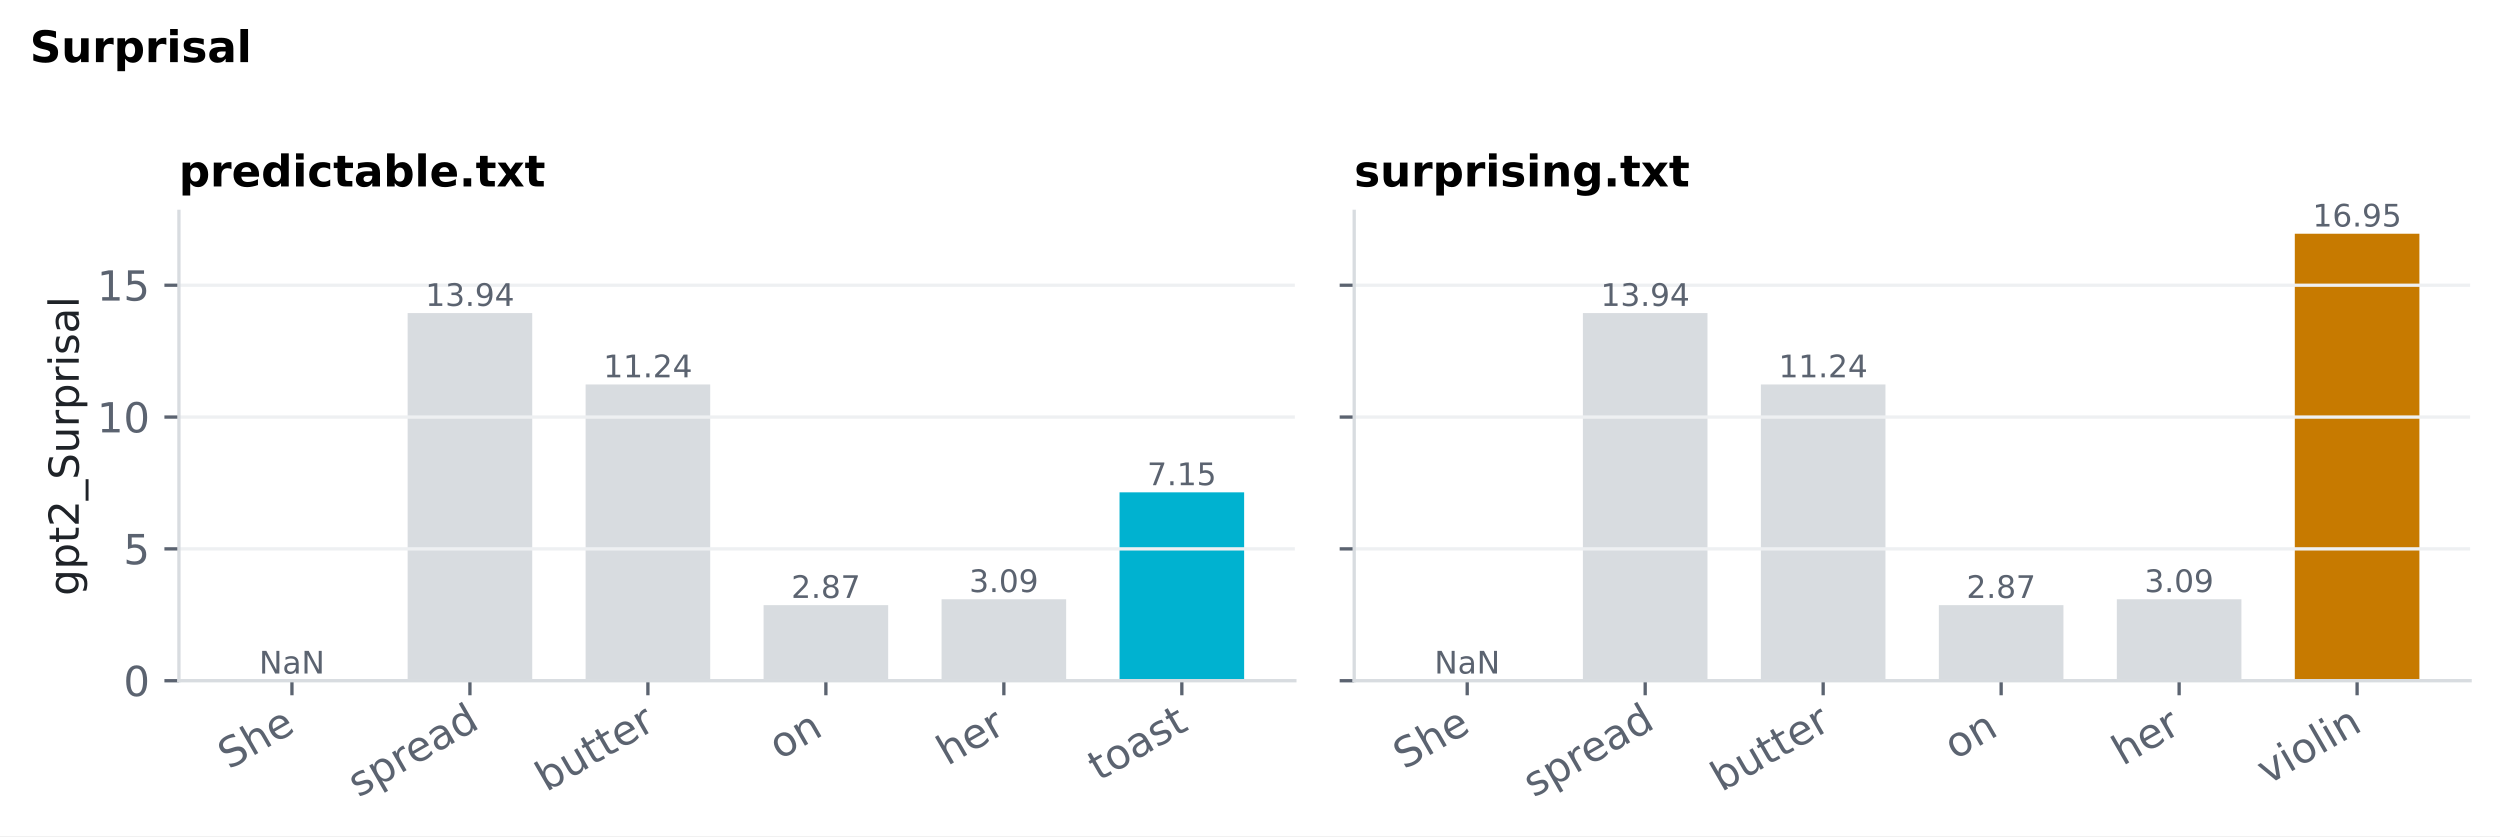
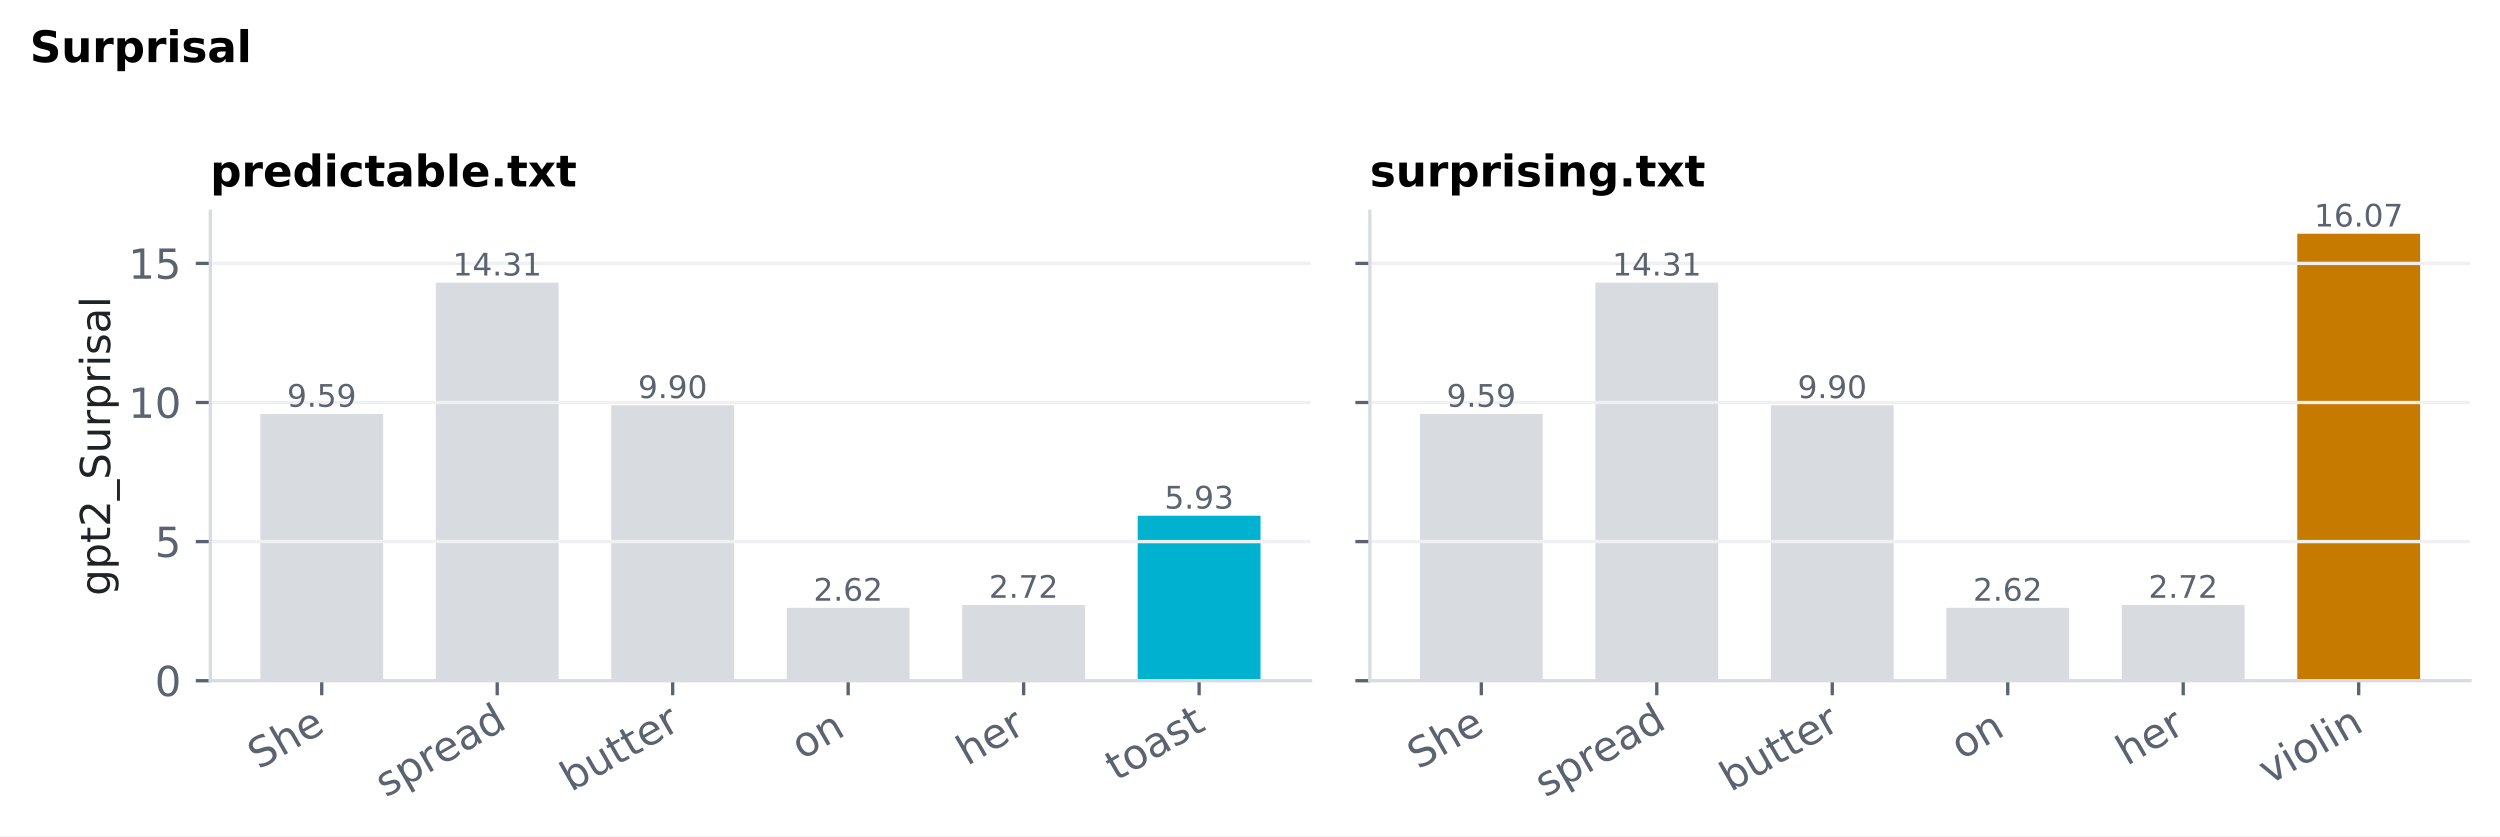
<svg xmlns="http://www.w3.org/2000/svg" xmlns:xlink="http://www.w3.org/1999/xlink" width="602.352pt" height="201.45pt" viewBox="0 0 602.352 201.45" version="1.1">
  <defs>
    <style type="text/css">*{stroke-linejoin: round; stroke-linecap: butt}</style>
  </defs>
  <g id="figure_1">
    <g id="patch_1">
      <path d="M 0 201.45  L 602.352 201.45  L 602.352 -0  L 0 -0  z " style="fill: #ffffff" />
    </g>
    <g id="axes_1">
      <g id="patch_2">
-         <path d="M 43.112 164.012  L 311.982 164.012  L 311.982 50.928  L 43.112 50.928  z " style="fill: #ffffff" />
+         <path d="M 50.672 164.012  L 315.762 164.012  L 315.762 50.928  L 50.672 50.928  z " style="fill: #ffffff" />
      </g>
      <g id="patch_3">
-         <path d="M 55.333 164.012  L 85.351 164.012  L 85.351 164.012  L 55.333 164.012  z " clip-path="url(#p6d527439ad)" style="fill: #d8dce0" />
+         <path d="M 62.722 164.012  L 92.317 164.012  L 92.317 99.738  L 62.722 99.738  z " clip-path="url(#p3ae76b7e9a)" style="fill: #d8dce0" />
      </g>
      <g id="patch_4">
-         <path d="M 98.215 164.012  L 128.233 164.012  L 128.233 75.437  L 98.215 75.437  z " clip-path="url(#p6d527439ad)" style="fill: #d8dce0" />
+         <path d="M 105.001 164.012  L 134.596 164.012  L 134.596 68.111  L 105.001 68.111  z " clip-path="url(#p3ae76b7e9a)" style="fill: #d8dce0" />
      </g>
      <g id="patch_5">
-         <path d="M 141.097 164.012  L 171.115 164.012  L 171.115 92.637  L 141.097 92.637  z " clip-path="url(#p6d527439ad)" style="fill: #d8dce0" />
+         <path d="M 147.28 164.012  L 176.875 164.012  L 176.875 97.644  L 147.28 97.644  z " clip-path="url(#p3ae76b7e9a)" style="fill: #d8dce0" />
      </g>
      <g id="patch_6">
-         <path d="M 183.979 164.012  L 213.997 164.012  L 213.997 145.795  L 183.979 145.795  z " clip-path="url(#p6d527439ad)" style="fill: #d8dce0" />
+         <path d="M 189.559 164.012  L 219.154 164.012  L 219.154 146.461  L 189.559 146.461  z " clip-path="url(#p3ae76b7e9a)" style="fill: #d8dce0" />
      </g>
      <g id="patch_7">
-         <path d="M 226.861 164.012  L 256.879 164.012  L 256.879 144.384  L 226.861 144.384  z " clip-path="url(#p6d527439ad)" style="fill: #d8dce0" />
+         <path d="M 231.838 164.012  L 261.433 164.012  L 261.433 145.762  L 231.838 145.762  z " clip-path="url(#p3ae76b7e9a)" style="fill: #d8dce0" />
      </g>
      <g id="patch_8">
-         <path d="M 269.743 164.012  L 299.761 164.012  L 299.761 118.623  L 269.743 118.623  z " clip-path="url(#p6d527439ad)" style="fill: #00b2d0" />
+         <path d="M 274.117 164.012  L 303.712 164.012  L 303.712 124.265  L 274.117 124.265  z " clip-path="url(#p3ae76b7e9a)" style="fill: #00b2d0" />
      </g>
      <g id="matplotlib.axis_1">
        <g id="xtick_1">
          <g id="line2d_1">
            <defs>
              <path id="m643c5fadfd" d="M 0 0  L 0 3.5  " style="stroke: #5b6370; stroke-width: 0.8" />
            </defs>
            <g>
-               <use xlink:href="#m643c5fadfd" x="70.342" y="164.012" style="fill: #5b6370; stroke: #5b6370; stroke-width: 0.8" />
+               <use xlink:href="#m643c5fadfd" x="77.519" y="164.012" style="fill: #5b6370; stroke: #5b6370; stroke-width: 0.8" />
            </g>
          </g>
          <g id="text_1">
-             <text style="font-size: 10px; font-family: 'Segoe UI', 'DejaVu Sans', 'Arial', sans-serif; fill: #5b6370" transform="translate(55.16109 185.5241) rotate(-30)">She</text>
+             <text style="font-size: 10px; font-family: 'Segoe UI', 'DejaVu Sans', 'Arial', sans-serif; fill: #5b6370" transform="translate(62.33827 185.5241) rotate(-30)">She</text>
          </g>
        </g>
        <g id="xtick_2">
          <g id="line2d_2">
            <g>
-               <use xlink:href="#m643c5fadfd" x="113.224" y="164.012" style="fill: #5b6370; stroke: #5b6370; stroke-width: 0.8" />
+               <use xlink:href="#m643c5fadfd" x="119.798" y="164.012" style="fill: #5b6370; stroke: #5b6370; stroke-width: 0.8" />
            </g>
          </g>
          <g id="text_2">
-             <text style="font-size: 10px; font-family: 'Segoe UI', 'DejaVu Sans', 'Arial', sans-serif; fill: #5b6370" transform="translate(86.38014 192.2577) rotate(-30)">spread</text>
+             <text style="font-size: 10px; font-family: 'Segoe UI', 'DejaVu Sans', 'Arial', sans-serif; fill: #5b6370" transform="translate(92.95445 192.2577) rotate(-30)">spread</text>
          </g>
        </g>
        <g id="xtick_3">
          <g id="line2d_3">
            <g>
-               <use xlink:href="#m643c5fadfd" x="156.106" y="164.012" style="fill: #5b6370; stroke: #5b6370; stroke-width: 0.8" />
+               <use xlink:href="#m643c5fadfd" x="162.077" y="164.012" style="fill: #5b6370; stroke: #5b6370; stroke-width: 0.8" />
            </g>
          </g>
          <g id="text_3">
-             <text style="font-size: 10px; font-family: 'Segoe UI', 'DejaVu Sans', 'Arial', sans-serif; fill: #5b6370" transform="translate(131.618 190.8975) rotate(-30)">butter</text>
+             <text style="font-size: 10px; font-family: 'Segoe UI', 'DejaVu Sans', 'Arial', sans-serif; fill: #5b6370" transform="translate(137.5894 190.8975) rotate(-30)">butter</text>
          </g>
        </g>
        <g id="xtick_4">
          <g id="line2d_4">
            <g>
-               <use xlink:href="#m643c5fadfd" x="198.988" y="164.012" style="fill: #5b6370; stroke: #5b6370; stroke-width: 0.8" />
+               <use xlink:href="#m643c5fadfd" x="204.357" y="164.012" style="fill: #5b6370; stroke: #5b6370; stroke-width: 0.8" />
            </g>
          </g>
          <g id="text_4">
-             <text style="font-size: 10px; font-family: 'Segoe UI', 'DejaVu Sans', 'Arial', sans-serif; fill: #5b6370" transform="translate(187.8625 183.1827) rotate(-30)">on</text>
+             <text style="font-size: 10px; font-family: 'Segoe UI', 'DejaVu Sans', 'Arial', sans-serif; fill: #5b6370" transform="translate(193.231 183.1827) rotate(-30)">on</text>
          </g>
        </g>
        <g id="xtick_5">
          <g id="line2d_5">
            <g>
-               <use xlink:href="#m643c5fadfd" x="241.87" y="164.012" style="fill: #5b6370; stroke: #5b6370; stroke-width: 0.8" />
+               <use xlink:href="#m643c5fadfd" x="246.636" y="164.012" style="fill: #5b6370; stroke: #5b6370; stroke-width: 0.8" />
            </g>
          </g>
          <g id="text_5">
-             <text style="font-size: 10px; font-family: 'Segoe UI', 'DejaVu Sans', 'Arial', sans-serif; fill: #5b6370" transform="translate(228.279 184.6061) rotate(-30)">her</text>
+             <text style="font-size: 10px; font-family: 'Segoe UI', 'DejaVu Sans', 'Arial', sans-serif; fill: #5b6370" transform="translate(233.0447 184.6061) rotate(-30)">her</text>
          </g>
        </g>
        <g id="xtick_6">
          <g id="line2d_6">
            <g>
-               <use xlink:href="#m643c5fadfd" x="284.752" y="164.012" style="fill: #5b6370; stroke: #5b6370; stroke-width: 0.8" />
+               <use xlink:href="#m643c5fadfd" x="288.915" y="164.012" style="fill: #5b6370; stroke: #5b6370; stroke-width: 0.8" />
            </g>
          </g>
          <g id="text_6">
-             <text style="font-size: 10px; font-family: 'Segoe UI', 'DejaVu Sans', 'Arial', sans-serif; fill: #5b6370" transform="translate(264.7605 188.3014) rotate(-30)">toast</text>
+             <text style="font-size: 10px; font-family: 'Segoe UI', 'DejaVu Sans', 'Arial', sans-serif; fill: #5b6370" transform="translate(268.9233 188.3014) rotate(-30)">toast</text>
          </g>
        </g>
      </g>
      <g id="matplotlib.axis_2">
        <g id="ytick_1">
          <g id="line2d_7">
-             <path d="M 43.112 164.012  L 311.982 164.012  " clip-path="url(#p6d527439ad)" style="fill: none; stroke: #eef0f2; stroke-width: 0.8; stroke-linecap: square" />
+             <path d="M 50.672 164.012  L 315.762 164.012  " clip-path="url(#p3ae76b7e9a)" style="fill: none; stroke: #eef0f2; stroke-width: 0.8; stroke-linecap: square" />
          </g>
          <g id="line2d_8">
            <defs>
              <path id="m52b5bf27c7" d="M 0 0  L -3.5 0  " style="stroke: #5b6370; stroke-width: 0.8" />
            </defs>
            <g>
-               <use xlink:href="#m52b5bf27c7" x="43.112" y="164.012" style="fill: #5b6370; stroke: #5b6370; stroke-width: 0.8" />
+               <use xlink:href="#m52b5bf27c7" x="50.672" y="164.012" style="fill: #5b6370; stroke: #5b6370; stroke-width: 0.8" />
            </g>
          </g>
          <g id="text_7">
-             <text style="font-size: 10px; font-family: 'Segoe UI', 'DejaVu Sans', 'Arial', sans-serif; text-anchor: end; fill: #5b6370" x="36.112" y="167.714" transform="rotate(-0 36.112 167.7136)">0</text>
+             <text style="font-size: 10px; font-family: 'Segoe UI', 'DejaVu Sans', 'Arial', sans-serif; text-anchor: end; fill: #5b6370" x="43.672" y="167.714" transform="rotate(-0 43.672 167.7136)">0</text>
          </g>
        </g>
        <g id="ytick_2">
          <g id="line2d_9">
-             <path d="M 43.112 132.25  L 311.982 132.25  " clip-path="url(#p6d527439ad)" style="fill: none; stroke: #eef0f2; stroke-width: 0.8; stroke-linecap: square" />
+             <path d="M 50.672 130.495  L 315.762 130.495  " clip-path="url(#p3ae76b7e9a)" style="fill: none; stroke: #eef0f2; stroke-width: 0.8; stroke-linecap: square" />
          </g>
          <g id="line2d_10">
            <g>
-               <use xlink:href="#m52b5bf27c7" x="43.112" y="132.25" style="fill: #5b6370; stroke: #5b6370; stroke-width: 0.8" />
+               <use xlink:href="#m52b5bf27c7" x="50.672" y="130.495" style="fill: #5b6370; stroke: #5b6370; stroke-width: 0.8" />
            </g>
          </g>
          <g id="text_8">
-             <text style="font-size: 10px; font-family: 'Segoe UI', 'DejaVu Sans', 'Arial', sans-serif; text-anchor: end; fill: #5b6370" x="36.112" y="135.951" transform="rotate(-0 36.112 135.9514)">5</text>
+             <text style="font-size: 10px; font-family: 'Segoe UI', 'DejaVu Sans', 'Arial', sans-serif; text-anchor: end; fill: #5b6370" x="43.672" y="134.197" transform="rotate(-0 43.672 134.1969)">5</text>
          </g>
        </g>
        <g id="ytick_3">
          <g id="line2d_11">
-             <path d="M 43.112 100.488  L 311.982 100.488  " clip-path="url(#p6d527439ad)" style="fill: none; stroke: #eef0f2; stroke-width: 0.8; stroke-linecap: square" />
+             <path d="M 50.672 96.979  L 315.762 96.979  " clip-path="url(#p3ae76b7e9a)" style="fill: none; stroke: #eef0f2; stroke-width: 0.8; stroke-linecap: square" />
          </g>
          <g id="line2d_12">
            <g>
-               <use xlink:href="#m52b5bf27c7" x="43.112" y="100.488" style="fill: #5b6370; stroke: #5b6370; stroke-width: 0.8" />
+               <use xlink:href="#m52b5bf27c7" x="50.672" y="96.979" style="fill: #5b6370; stroke: #5b6370; stroke-width: 0.8" />
            </g>
          </g>
          <g id="text_9">
-             <text style="font-size: 10px; font-family: 'Segoe UI', 'DejaVu Sans', 'Arial', sans-serif; text-anchor: end; fill: #5b6370" x="36.112" y="104.189" transform="rotate(-0 36.112 104.1893)">10</text>
+             <text style="font-size: 10px; font-family: 'Segoe UI', 'DejaVu Sans', 'Arial', sans-serif; text-anchor: end; fill: #5b6370" x="43.672" y="100.68" transform="rotate(-0 43.672 100.6803)">10</text>
          </g>
        </g>
        <g id="ytick_4">
          <g id="line2d_13">
-             <path d="M 43.112 68.726  L 311.982 68.726  " clip-path="url(#p6d527439ad)" style="fill: none; stroke: #eef0f2; stroke-width: 0.8; stroke-linecap: square" />
+             <path d="M 50.672 63.462  L 315.762 63.462  " clip-path="url(#p3ae76b7e9a)" style="fill: none; stroke: #eef0f2; stroke-width: 0.8; stroke-linecap: square" />
          </g>
          <g id="line2d_14">
            <g>
-               <use xlink:href="#m52b5bf27c7" x="43.112" y="68.726" style="fill: #5b6370; stroke: #5b6370; stroke-width: 0.8" />
+               <use xlink:href="#m52b5bf27c7" x="50.672" y="63.462" style="fill: #5b6370; stroke: #5b6370; stroke-width: 0.8" />
            </g>
          </g>
          <g id="text_10">
-             <text style="font-size: 10px; font-family: 'Segoe UI', 'DejaVu Sans', 'Arial', sans-serif; text-anchor: end; fill: #5b6370" x="36.112" y="72.427" transform="rotate(-0 36.112 72.42716)">15</text>
+             <text style="font-size: 10px; font-family: 'Segoe UI', 'DejaVu Sans', 'Arial', sans-serif; text-anchor: end; fill: #5b6370" x="43.672" y="67.164" transform="rotate(-0 43.672 67.16362)">15</text>
          </g>
        </g>
        <g id="text_11">
-           <text style="font-size: 10px; font-family: 'Segoe UI', 'DejaVu Sans', 'Arial', sans-serif; text-anchor: middle; fill: #1f2328" x="18.978" y="107.47" transform="rotate(-90 18.97762 107.47)">gpt2_Surprisal</text>
+           <text style="font-size: 10px; font-family: 'Segoe UI', 'DejaVu Sans', 'Arial', sans-serif; text-anchor: middle; fill: #1f2328" x="26.538" y="107.47" transform="rotate(-90 26.53762 107.47)">gpt2_Surprisal</text>
        </g>
      </g>
      <g id="patch_9">
-         <path d="M 43.112 164.012  L 43.112 50.928  " style="fill: none; stroke: #d8dce0; stroke-width: 0.8; stroke-linejoin: miter; stroke-linecap: square" />
+         <path d="M 50.672 164.012  L 50.672 50.928  " style="fill: none; stroke: #d8dce0; stroke-width: 0.8; stroke-linejoin: miter; stroke-linecap: square" />
      </g>
      <g id="patch_10">
-         <path d="M 43.112 164.012  L 311.982 164.012  " style="fill: none; stroke: #d8dce0; stroke-width: 0.8; stroke-linejoin: miter; stroke-linecap: square" />
+         <path d="M 50.672 164.012  L 315.762 164.012  " style="fill: none; stroke: #d8dce0; stroke-width: 0.8; stroke-linejoin: miter; stroke-linecap: square" />
      </g>
      <g id="text_12">
-         <text style="font-size: 7.5px; font-family: 'Segoe UI', 'DejaVu Sans', 'Arial', sans-serif; text-anchor: middle; fill: #5b6370" x="70.342" y="162.287" transform="rotate(-0 70.34206 162.287)">NaN</text>
+         <text style="font-size: 7.5px; font-family: 'Segoe UI', 'DejaVu Sans', 'Arial', sans-serif; text-anchor: middle; fill: #5b6370" x="77.519" y="98.013" transform="rotate(-0 77.51923 98.01279)">9.59</text>
      </g>
      <g id="text_13">
-         <text style="font-size: 7.5px; font-family: 'Segoe UI', 'DejaVu Sans', 'Arial', sans-serif; text-anchor: middle; fill: #5b6370" x="113.224" y="73.712" transform="rotate(-0 113.224 73.71193)">13.94</text>
+         <text style="font-size: 7.5px; font-family: 'Segoe UI', 'DejaVu Sans', 'Arial', sans-serif; text-anchor: middle; fill: #5b6370" x="119.798" y="66.386" transform="rotate(-0 119.7983 66.38648)">14.31</text>
      </g>
      <g id="text_14">
-         <text style="font-size: 7.5px; font-family: 'Segoe UI', 'DejaVu Sans', 'Arial', sans-serif; text-anchor: middle; fill: #5b6370" x="156.106" y="90.912" transform="rotate(-0 156.106 90.9124)">11.24</text>
+         <text style="font-size: 7.5px; font-family: 'Segoe UI', 'DejaVu Sans', 'Arial', sans-serif; text-anchor: middle; fill: #5b6370" x="162.077" y="95.919" transform="rotate(-0 162.0774 95.91934)">9.90</text>
      </g>
      <g id="text_15">
-         <text style="font-size: 7.5px; font-family: 'Segoe UI', 'DejaVu Sans', 'Arial', sans-serif; text-anchor: middle; fill: #5b6370" x="198.988" y="144.07" transform="rotate(-0 198.988 144.0695)">2.87</text>
+         <text style="font-size: 7.5px; font-family: 'Segoe UI', 'DejaVu Sans', 'Arial', sans-serif; text-anchor: middle; fill: #5b6370" x="204.357" y="144.736" transform="rotate(-0 204.3566 144.7357)">2.62</text>
      </g>
      <g id="text_16">
-         <text style="font-size: 7.5px; font-family: 'Segoe UI', 'DejaVu Sans', 'Arial', sans-serif; text-anchor: middle; fill: #5b6370" x="241.87" y="142.659" transform="rotate(-0 241.87 142.6586)">3.09</text>
+         <text style="font-size: 7.5px; font-family: 'Segoe UI', 'DejaVu Sans', 'Arial', sans-serif; text-anchor: middle; fill: #5b6370" x="246.636" y="144.037" transform="rotate(-0 246.6357 144.0372)">2.72</text>
      </g>
      <g id="text_17">
-         <text style="font-size: 7.5px; font-family: 'Segoe UI', 'DejaVu Sans', 'Arial', sans-serif; text-anchor: middle; fill: #5b6370" x="284.752" y="116.898" transform="rotate(-0 284.7519 116.8976)">7.15</text>
+         <text style="font-size: 7.5px; font-family: 'Segoe UI', 'DejaVu Sans', 'Arial', sans-serif; text-anchor: middle; fill: #5b6370" x="288.915" y="122.54" transform="rotate(-0 288.9148 122.5403)">5.93</text>
      </g>
      <g id="text_18">
-         <text style="font-weight: 600; font-size: 10.5px; font-family: 'Segoe UI', 'DejaVu Sans', 'Arial', sans-serif; text-anchor: start" x="43.112" y="44.928" transform="rotate(-0 43.112 44.928)">predictable.txt</text>
+         <text style="font-weight: 600; font-size: 10.5px; font-family: 'Segoe UI', 'DejaVu Sans', 'Arial', sans-serif; text-anchor: start" x="50.672" y="44.928" transform="rotate(-0 50.672 44.928)">predictable.txt</text>
      </g>
    </g>
    <g id="axes_2">
      <g id="patch_11">
-         <path d="M 326.282 164.012  L 595.152 164.012  L 595.152 50.928  L 326.282 50.928  z " style="fill: #ffffff" />
+         <path d="M 330.062 164.012  L 595.152 164.012  L 595.152 50.928  L 330.062 50.928  z " style="fill: #ffffff" />
      </g>
      <g id="patch_12">
-         <path d="M 338.503 164.012  L 368.521 164.012  L 368.521 164.012  L 338.503 164.012  z " clip-path="url(#pb61065bb49)" style="fill: #d8dce0" />
+         <path d="M 342.112 164.012  L 371.707 164.012  L 371.707 99.738  L 342.112 99.738  z " clip-path="url(#pc92dae5a18)" style="fill: #d8dce0" />
      </g>
      <g id="patch_13">
-         <path d="M 381.385 164.012  L 411.403 164.012  L 411.403 75.437  L 381.385 75.437  z " clip-path="url(#pb61065bb49)" style="fill: #d8dce0" />
+         <path d="M 384.391 164.012  L 413.986 164.012  L 413.986 68.111  L 384.391 68.111  z " clip-path="url(#pc92dae5a18)" style="fill: #d8dce0" />
      </g>
      <g id="patch_14">
-         <path d="M 424.267 164.012  L 454.285 164.012  L 454.285 92.637  L 424.267 92.637  z " clip-path="url(#pb61065bb49)" style="fill: #d8dce0" />
+         <path d="M 426.67 164.012  L 456.265 164.012  L 456.265 97.644  L 426.67 97.644  z " clip-path="url(#pc92dae5a18)" style="fill: #d8dce0" />
      </g>
      <g id="patch_15">
-         <path d="M 467.149 164.012  L 497.167 164.012  L 497.167 145.795  L 467.149 145.795  z " clip-path="url(#pb61065bb49)" style="fill: #d8dce0" />
+         <path d="M 468.949 164.012  L 498.544 164.012  L 498.544 146.461  L 468.949 146.461  z " clip-path="url(#pc92dae5a18)" style="fill: #d8dce0" />
      </g>
      <g id="patch_16">
-         <path d="M 510.031 164.012  L 540.049 164.012  L 540.049 144.384  L 510.031 144.384  z " clip-path="url(#pb61065bb49)" style="fill: #d8dce0" />
+         <path d="M 511.228 164.012  L 540.823 164.012  L 540.823 145.762  L 511.228 145.762  z " clip-path="url(#pc92dae5a18)" style="fill: #d8dce0" />
      </g>
      <g id="patch_17">
-         <path d="M 552.913 164.012  L 582.931 164.012  L 582.931 56.313  L 552.913 56.313  z " clip-path="url(#pb61065bb49)" style="fill: #c77a00" />
+         <path d="M 553.507 164.012  L 583.102 164.012  L 583.102 56.313  L 553.507 56.313  z " clip-path="url(#pc92dae5a18)" style="fill: #c77a00" />
      </g>
      <g id="matplotlib.axis_3">
        <g id="xtick_7">
          <g id="line2d_15">
            <g>
-               <use xlink:href="#m643c5fadfd" x="353.512" y="164.012" style="fill: #5b6370; stroke: #5b6370; stroke-width: 0.8" />
+               <use xlink:href="#m643c5fadfd" x="356.909" y="164.012" style="fill: #5b6370; stroke: #5b6370; stroke-width: 0.8" />
            </g>
          </g>
          <g id="text_19">
-             <text style="font-size: 10px; font-family: 'Segoe UI', 'DejaVu Sans', 'Arial', sans-serif; fill: #5b6370" transform="translate(338.3311 185.5241) rotate(-30)">She</text>
+             <text style="font-size: 10px; font-family: 'Segoe UI', 'DejaVu Sans', 'Arial', sans-serif; fill: #5b6370" transform="translate(341.7283 185.5241) rotate(-30)">She</text>
          </g>
        </g>
        <g id="xtick_8">
          <g id="line2d_16">
            <g>
-               <use xlink:href="#m643c5fadfd" x="396.394" y="164.012" style="fill: #5b6370; stroke: #5b6370; stroke-width: 0.8" />
+               <use xlink:href="#m643c5fadfd" x="399.188" y="164.012" style="fill: #5b6370; stroke: #5b6370; stroke-width: 0.8" />
            </g>
          </g>
          <g id="text_20">
-             <text style="font-size: 10px; font-family: 'Segoe UI', 'DejaVu Sans', 'Arial', sans-serif; fill: #5b6370" transform="translate(369.5501 192.2577) rotate(-30)">spread</text>
+             <text style="font-size: 10px; font-family: 'Segoe UI', 'DejaVu Sans', 'Arial', sans-serif; fill: #5b6370" transform="translate(372.3444 192.2577) rotate(-30)">spread</text>
          </g>
        </g>
        <g id="xtick_9">
          <g id="line2d_17">
            <g>
-               <use xlink:href="#m643c5fadfd" x="439.276" y="164.012" style="fill: #5b6370; stroke: #5b6370; stroke-width: 0.8" />
+               <use xlink:href="#m643c5fadfd" x="441.467" y="164.012" style="fill: #5b6370; stroke: #5b6370; stroke-width: 0.8" />
            </g>
          </g>
          <g id="text_21">
-             <text style="font-size: 10px; font-family: 'Segoe UI', 'DejaVu Sans', 'Arial', sans-serif; fill: #5b6370" transform="translate(414.788 190.8975) rotate(-30)">butter</text>
+             <text style="font-size: 10px; font-family: 'Segoe UI', 'DejaVu Sans', 'Arial', sans-serif; fill: #5b6370" transform="translate(416.9794 190.8975) rotate(-30)">butter</text>
          </g>
        </g>
        <g id="xtick_10">
          <g id="line2d_18">
            <g>
-               <use xlink:href="#m643c5fadfd" x="482.158" y="164.012" style="fill: #5b6370; stroke: #5b6370; stroke-width: 0.8" />
+               <use xlink:href="#m643c5fadfd" x="483.747" y="164.012" style="fill: #5b6370; stroke: #5b6370; stroke-width: 0.8" />
            </g>
          </g>
          <g id="text_22">
-             <text style="font-size: 10px; font-family: 'Segoe UI', 'DejaVu Sans', 'Arial', sans-serif; fill: #5b6370" transform="translate(471.0325 183.1827) rotate(-30)">on</text>
+             <text style="font-size: 10px; font-family: 'Segoe UI', 'DejaVu Sans', 'Arial', sans-serif; fill: #5b6370" transform="translate(472.621 183.1827) rotate(-30)">on</text>
          </g>
        </g>
        <g id="xtick_11">
          <g id="line2d_19">
            <g>
-               <use xlink:href="#m643c5fadfd" x="525.04" y="164.012" style="fill: #5b6370; stroke: #5b6370; stroke-width: 0.8" />
+               <use xlink:href="#m643c5fadfd" x="526.026" y="164.012" style="fill: #5b6370; stroke: #5b6370; stroke-width: 0.8" />
            </g>
          </g>
          <g id="text_23">
-             <text style="font-size: 10px; font-family: 'Segoe UI', 'DejaVu Sans', 'Arial', sans-serif; fill: #5b6370" transform="translate(511.449 184.6061) rotate(-30)">her</text>
+             <text style="font-size: 10px; font-family: 'Segoe UI', 'DejaVu Sans', 'Arial', sans-serif; fill: #5b6370" transform="translate(512.4347 184.6061) rotate(-30)">her</text>
          </g>
        </g>
        <g id="xtick_12">
          <g id="line2d_20">
            <g>
-               <use xlink:href="#m643c5fadfd" x="567.922" y="164.012" style="fill: #5b6370; stroke: #5b6370; stroke-width: 0.8" />
+               <use xlink:href="#m643c5fadfd" x="568.305" y="164.012" style="fill: #5b6370; stroke: #5b6370; stroke-width: 0.8" />
            </g>
          </g>
          <g id="text_24">
-             <text style="font-size: 10px; font-family: 'Segoe UI', 'DejaVu Sans', 'Arial', sans-serif; fill: #5b6370" transform="translate(546.3554 189.2108) rotate(-30)">violin</text>
+             <text style="font-size: 10px; font-family: 'Segoe UI', 'DejaVu Sans', 'Arial', sans-serif; fill: #5b6370" transform="translate(546.7382 189.2108) rotate(-30)">violin</text>
          </g>
        </g>
      </g>
      <g id="matplotlib.axis_4">
        <g id="ytick_5">
          <g id="line2d_21">
-             <path d="M 326.282 164.012  L 595.152 164.012  " clip-path="url(#pb61065bb49)" style="fill: none; stroke: #eef0f2; stroke-width: 0.8; stroke-linecap: square" />
+             <path d="M 330.062 164.012  L 595.152 164.012  " clip-path="url(#pc92dae5a18)" style="fill: none; stroke: #eef0f2; stroke-width: 0.8; stroke-linecap: square" />
          </g>
          <g id="line2d_22">
            <g>
-               <use xlink:href="#m52b5bf27c7" x="326.282" y="164.012" style="fill: #5b6370; stroke: #5b6370; stroke-width: 0.8" />
+               <use xlink:href="#m52b5bf27c7" x="330.062" y="164.012" style="fill: #5b6370; stroke: #5b6370; stroke-width: 0.8" />
            </g>
          </g>
        </g>
        <g id="ytick_6">
          <g id="line2d_23">
-             <path d="M 326.282 132.25  L 595.152 132.25  " clip-path="url(#pb61065bb49)" style="fill: none; stroke: #eef0f2; stroke-width: 0.8; stroke-linecap: square" />
+             <path d="M 330.062 130.495  L 595.152 130.495  " clip-path="url(#pc92dae5a18)" style="fill: none; stroke: #eef0f2; stroke-width: 0.8; stroke-linecap: square" />
          </g>
          <g id="line2d_24">
            <g>
-               <use xlink:href="#m52b5bf27c7" x="326.282" y="132.25" style="fill: #5b6370; stroke: #5b6370; stroke-width: 0.8" />
+               <use xlink:href="#m52b5bf27c7" x="330.062" y="130.495" style="fill: #5b6370; stroke: #5b6370; stroke-width: 0.8" />
            </g>
          </g>
        </g>
        <g id="ytick_7">
          <g id="line2d_25">
-             <path d="M 326.282 100.488  L 595.152 100.488  " clip-path="url(#pb61065bb49)" style="fill: none; stroke: #eef0f2; stroke-width: 0.8; stroke-linecap: square" />
+             <path d="M 330.062 96.979  L 595.152 96.979  " clip-path="url(#pc92dae5a18)" style="fill: none; stroke: #eef0f2; stroke-width: 0.8; stroke-linecap: square" />
          </g>
          <g id="line2d_26">
            <g>
-               <use xlink:href="#m52b5bf27c7" x="326.282" y="100.488" style="fill: #5b6370; stroke: #5b6370; stroke-width: 0.8" />
+               <use xlink:href="#m52b5bf27c7" x="330.062" y="96.979" style="fill: #5b6370; stroke: #5b6370; stroke-width: 0.8" />
            </g>
          </g>
        </g>
        <g id="ytick_8">
          <g id="line2d_27">
-             <path d="M 326.282 68.726  L 595.152 68.726  " clip-path="url(#pb61065bb49)" style="fill: none; stroke: #eef0f2; stroke-width: 0.8; stroke-linecap: square" />
+             <path d="M 330.062 63.462  L 595.152 63.462  " clip-path="url(#pc92dae5a18)" style="fill: none; stroke: #eef0f2; stroke-width: 0.8; stroke-linecap: square" />
          </g>
          <g id="line2d_28">
            <g>
-               <use xlink:href="#m52b5bf27c7" x="326.282" y="68.726" style="fill: #5b6370; stroke: #5b6370; stroke-width: 0.8" />
+               <use xlink:href="#m52b5bf27c7" x="330.062" y="63.462" style="fill: #5b6370; stroke: #5b6370; stroke-width: 0.8" />
            </g>
          </g>
        </g>
      </g>
      <g id="patch_18">
-         <path d="M 326.282 164.012  L 326.282 50.928  " style="fill: none; stroke: #d8dce0; stroke-width: 0.8; stroke-linejoin: miter; stroke-linecap: square" />
+         <path d="M 330.062 164.012  L 330.062 50.928  " style="fill: none; stroke: #d8dce0; stroke-width: 0.8; stroke-linejoin: miter; stroke-linecap: square" />
      </g>
      <g id="patch_19">
-         <path d="M 326.282 164.012  L 595.152 164.012  " style="fill: none; stroke: #d8dce0; stroke-width: 0.8; stroke-linejoin: miter; stroke-linecap: square" />
+         <path d="M 330.062 164.012  L 595.152 164.012  " style="fill: none; stroke: #d8dce0; stroke-width: 0.8; stroke-linejoin: miter; stroke-linecap: square" />
      </g>
      <g id="text_25">
-         <text style="font-size: 7.5px; font-family: 'Segoe UI', 'DejaVu Sans', 'Arial', sans-serif; text-anchor: middle; fill: #5b6370" x="353.512" y="162.287" transform="rotate(-0 353.5121 162.287)">NaN</text>
+         <text style="font-size: 7.5px; font-family: 'Segoe UI', 'DejaVu Sans', 'Arial', sans-serif; text-anchor: middle; fill: #5b6370" x="356.909" y="98.013" transform="rotate(-0 356.9092 98.01279)">9.59</text>
      </g>
      <g id="text_26">
-         <text style="font-size: 7.5px; font-family: 'Segoe UI', 'DejaVu Sans', 'Arial', sans-serif; text-anchor: middle; fill: #5b6370" x="396.394" y="73.712" transform="rotate(-0 396.394 73.71193)">13.94</text>
+         <text style="font-size: 7.5px; font-family: 'Segoe UI', 'DejaVu Sans', 'Arial', sans-serif; text-anchor: middle; fill: #5b6370" x="399.188" y="66.386" transform="rotate(-0 399.1883 66.38648)">14.31</text>
      </g>
      <g id="text_27">
-         <text style="font-size: 7.5px; font-family: 'Segoe UI', 'DejaVu Sans', 'Arial', sans-serif; text-anchor: middle; fill: #5b6370" x="439.276" y="90.912" transform="rotate(-0 439.276 90.9124)">11.24</text>
+         <text style="font-size: 7.5px; font-family: 'Segoe UI', 'DejaVu Sans', 'Arial', sans-serif; text-anchor: middle; fill: #5b6370" x="441.467" y="95.919" transform="rotate(-0 441.4674 95.91934)">9.90</text>
      </g>
      <g id="text_28">
-         <text style="font-size: 7.5px; font-family: 'Segoe UI', 'DejaVu Sans', 'Arial', sans-serif; text-anchor: middle; fill: #5b6370" x="482.158" y="144.07" transform="rotate(-0 482.158 144.0695)">2.87</text>
+         <text style="font-size: 7.5px; font-family: 'Segoe UI', 'DejaVu Sans', 'Arial', sans-serif; text-anchor: middle; fill: #5b6370" x="483.747" y="144.736" transform="rotate(-0 483.7466 144.7357)">2.62</text>
      </g>
      <g id="text_29">
-         <text style="font-size: 7.5px; font-family: 'Segoe UI', 'DejaVu Sans', 'Arial', sans-serif; text-anchor: middle; fill: #5b6370" x="525.04" y="142.659" transform="rotate(-0 525.04 142.6586)">3.09</text>
+         <text style="font-size: 7.5px; font-family: 'Segoe UI', 'DejaVu Sans', 'Arial', sans-serif; text-anchor: middle; fill: #5b6370" x="526.026" y="144.037" transform="rotate(-0 526.0257 144.0372)">2.72</text>
      </g>
      <g id="text_30">
-         <text style="font-size: 7.5px; font-family: 'Segoe UI', 'DejaVu Sans', 'Arial', sans-serif; text-anchor: middle; fill: #5b6370" x="567.922" y="54.588" transform="rotate(-0 567.9219 54.58795)">16.95</text>
+         <text style="font-size: 7.5px; font-family: 'Segoe UI', 'DejaVu Sans', 'Arial', sans-serif; text-anchor: middle; fill: #5b6370" x="568.305" y="54.588" transform="rotate(-0 568.3048 54.58795)">16.07</text>
      </g>
      <g id="text_31">
-         <text style="font-weight: 600; font-size: 10.5px; font-family: 'Segoe UI', 'DejaVu Sans', 'Arial', sans-serif; text-anchor: start" x="326.282" y="44.928" transform="rotate(-0 326.282 44.928)">surprising.txt</text>
+         <text style="font-weight: 600; font-size: 10.5px; font-family: 'Segoe UI', 'DejaVu Sans', 'Arial', sans-serif; text-anchor: start" x="330.062" y="44.928" transform="rotate(-0 330.062 44.928)">surprising.txt</text>
      </g>
    </g>
    <g id="text_32">
      <text style="font-weight: 600; font-size: 10.5px; font-family: 'Segoe UI', 'DejaVu Sans', 'Arial', sans-serif; text-anchor: start" x="7.2" y="14.973" transform="rotate(-0 7.2 14.97328)">Surprisal</text>
    </g>
  </g>
  <defs>
-     <clipPath id="p6d527439ad">
-       <rect x="43.112" y="50.928" width="268.87" height="113.084" />
+     <clipPath id="p3ae76b7e9a">
+       <rect x="50.672" y="50.928" width="265.09" height="113.084" />
    </clipPath>
-     <clipPath id="pb61065bb49">
-       <rect x="326.282" y="50.928" width="268.87" height="113.084" />
+     <clipPath id="pc92dae5a18">
+       <rect x="330.062" y="50.928" width="265.09" height="113.084" />
    </clipPath>
  </defs>
</svg>
